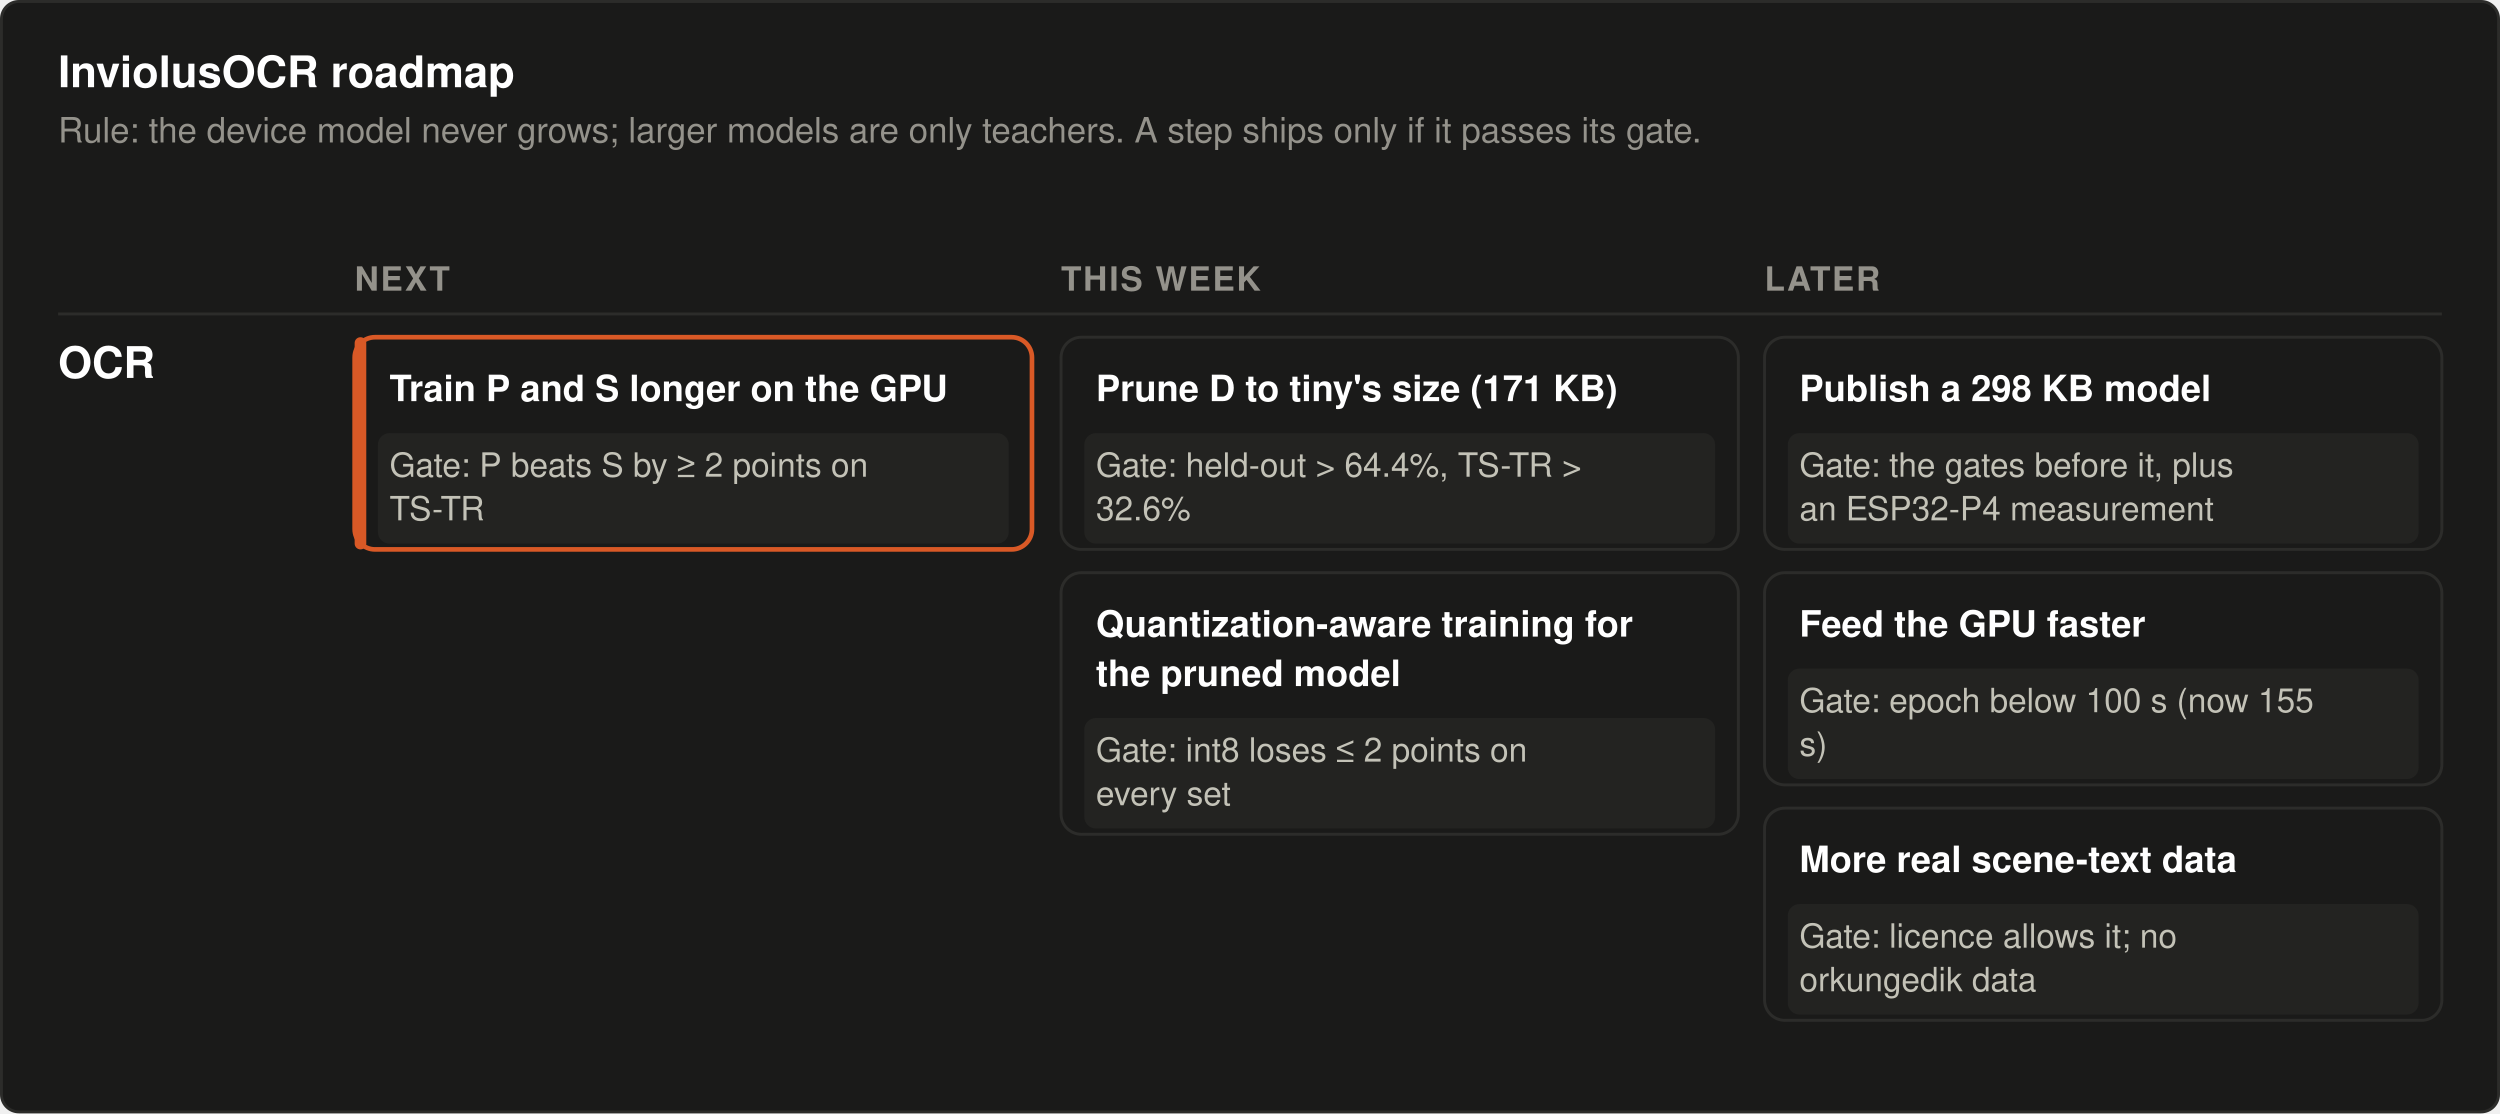
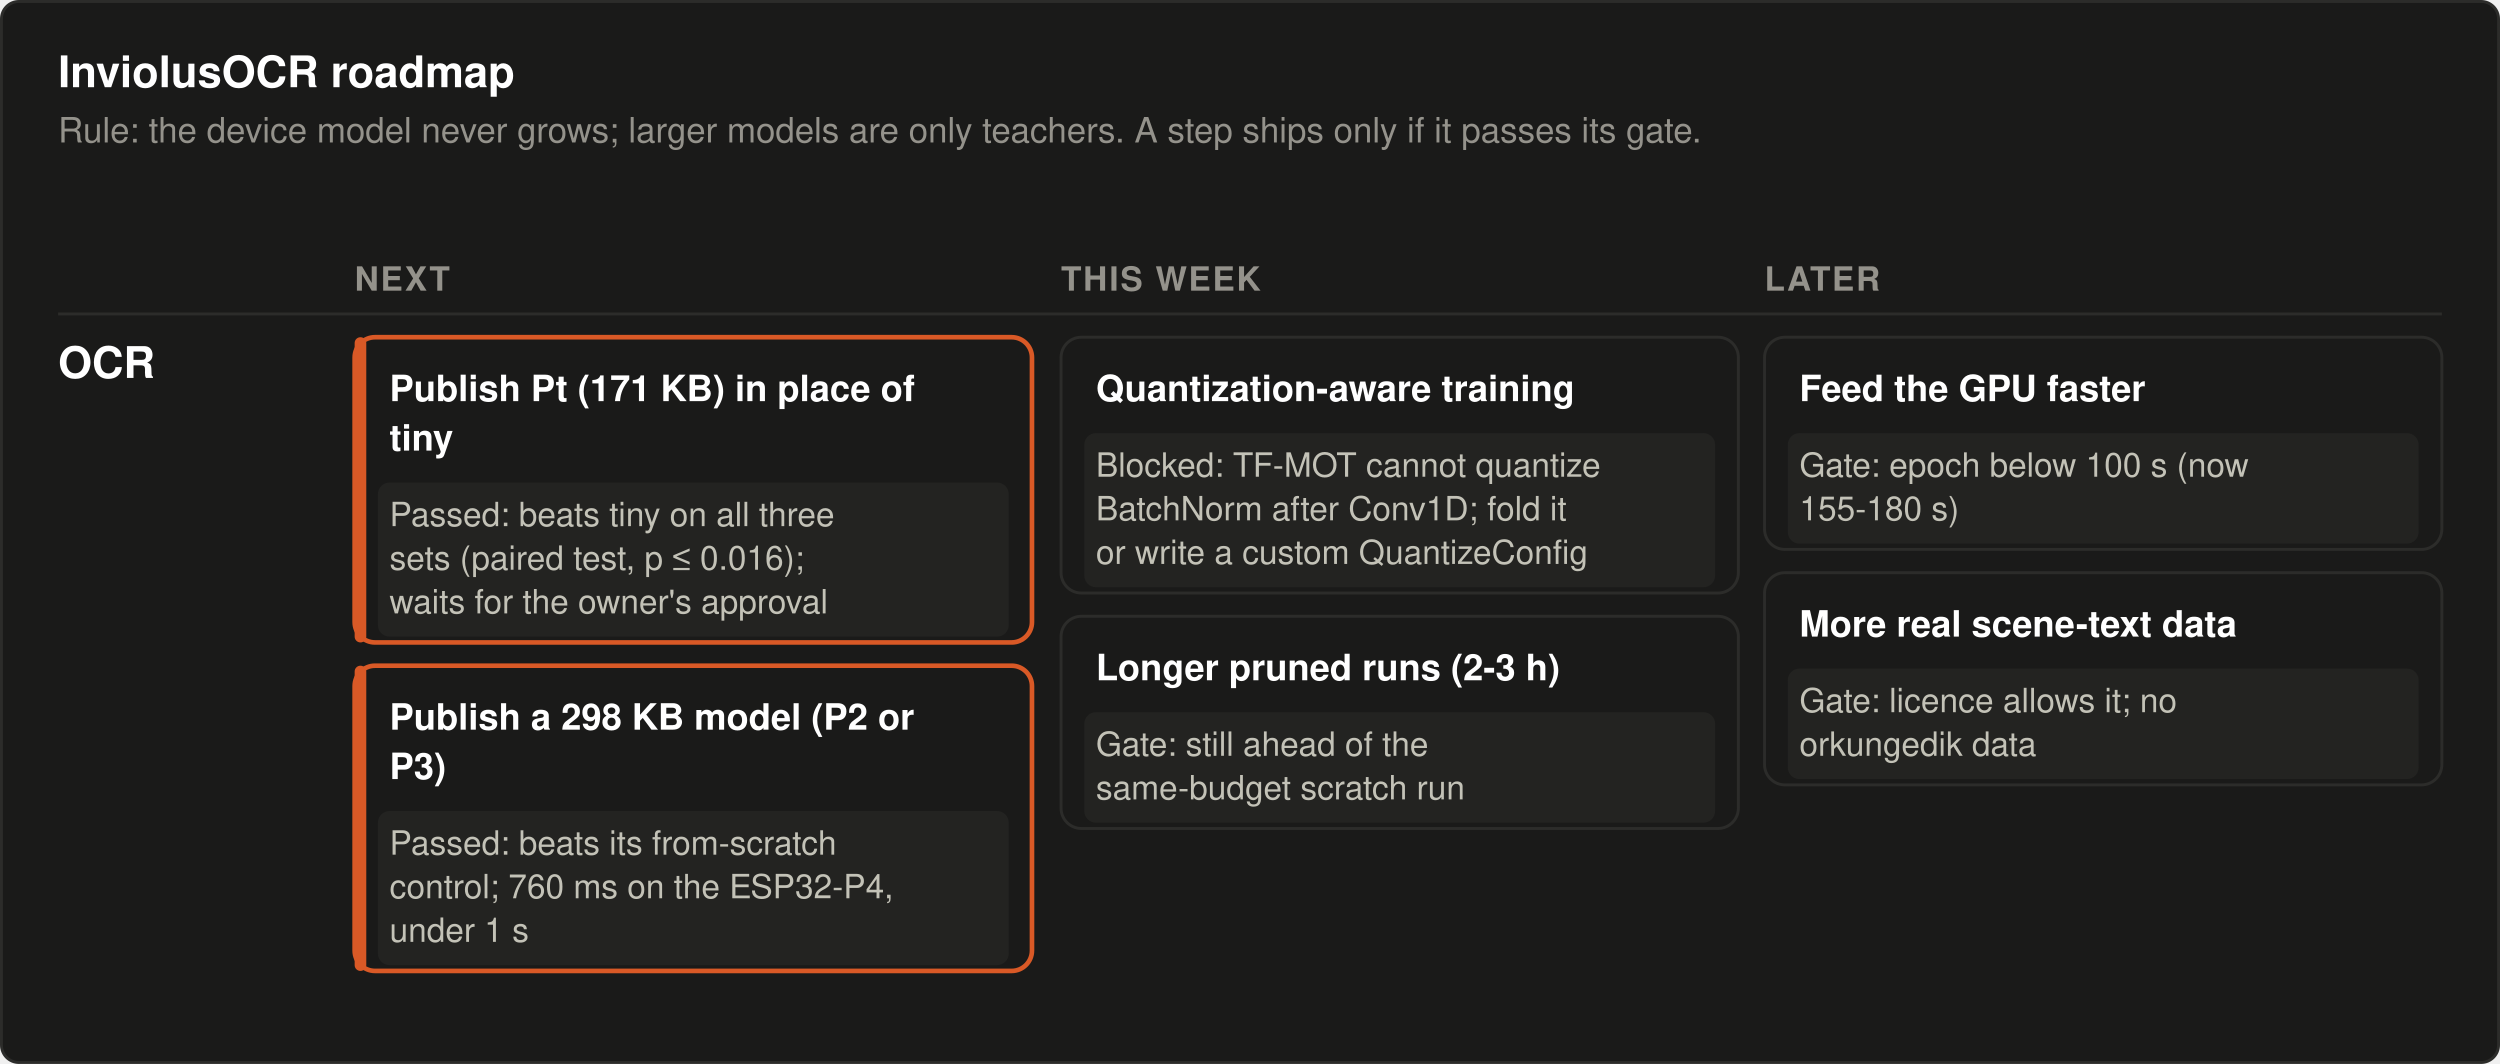
- <svg xmlns="http://www.w3.org/2000/svg" viewBox="0 0 860 383" width="860" height="383" font-family="-apple-system, BlinkMacSystemFont, 'Segoe UI', Helvetica, Arial, sans-serif">
-   <rect x="0.5" y="0.5" width="859" height="382" rx="6" fill="#1a1a19" stroke="#2c2c2a" />
+ <svg xmlns="http://www.w3.org/2000/svg" viewBox="0 0 860 366" width="860" height="366" font-family="-apple-system, BlinkMacSystemFont, 'Segoe UI', Helvetica, Arial, sans-serif">
+   <rect x="0.5" y="0.5" width="859" height="365" rx="6" fill="#1a1a19" stroke="#2c2c2a" />
  <text x="20" y="30" font-size="15" font-weight="600" fill="#ffffff">InviolusOCR roadmap</text>
  <text x="20" y="49" font-size="12" fill="#94928b">Rule: the device model never grows; larger models are only teachers. A step ships only if it passes its gate.</text>
  <text x="122" y="100" font-size="11.5" font-weight="600" letter-spacing="0.6" fill="#94928b">NEXT</text>
  <text x="365" y="100" font-size="11.5" font-weight="600" letter-spacing="0.6" fill="#94928b">THIS WEEK</text>
  <text x="607" y="100" font-size="11.5" font-weight="600" letter-spacing="0.6" fill="#94928b">LATER</text>
  <line x1="20" x2="840" y1="108" y2="108" stroke="#2c2c2a" />
  <text x="20" y="130" font-size="15" font-weight="700" fill="#ffffff">OCR</text>
-   <rect x="122" y="116" width="233" height="73" rx="7" fill="#1a1a19" stroke="#d95926" stroke-width="1.6" />
-   <rect x="122" y="116" width="4" height="73" rx="2" fill="#d95926" />
-   <text x="134" y="138" font-size="12.5" font-weight="600" fill="#ffffff">Train P and S longer on the GPU</text>
-   <rect x="130" y="149" width="217" height="38" rx="4" fill="#232321" />
-   <text x="134" y="164" font-size="11.5" fill="#c3c2b7">Gate: P beats S by ≥ 2 points on</text>
-   <text x="134" y="179" font-size="11.5" fill="#c3c2b7">TS-TR</text>
-   <rect x="365" y="116" width="233" height="73" rx="7" fill="#1a1a19" stroke="#2c2c2a" stroke-width="1" />
-   <text x="377" y="138" font-size="12.5" font-weight="600" fill="#ffffff">Prune D to tiny's size (171 KB)</text>
-   <rect x="373" y="149" width="217" height="38" rx="4" fill="#232321" />
-   <text x="377" y="164" font-size="11.5" fill="#c3c2b7">Gate: held-out &gt; 64.4%, TS-TR &gt;</text>
-   <text x="377" y="179" font-size="11.5" fill="#c3c2b7">32.6%</text>
-   <rect x="365" y="197" width="233" height="90" rx="7" fill="#1a1a19" stroke="#2c2c2a" stroke-width="1" />
-   <text x="377" y="219" font-size="12.5" font-weight="600" fill="#ffffff">Quantization-aware training for</text>
-   <text x="377" y="236" font-size="12.5" font-weight="600" fill="#ffffff">the pruned model</text>
-   <rect x="373" y="247" width="217" height="38" rx="4" fill="#232321" />
-   <text x="377" y="262" font-size="11.5" fill="#c3c2b7">Gate: int8 loses ≤ 2 points on</text>
-   <text x="377" y="277" font-size="11.5" fill="#c3c2b7">every set</text>
+   <rect x="122" y="116" width="233" height="105" rx="7" fill="#1a1a19" stroke="#d95926" stroke-width="1.6" />
+   <rect x="122" y="116" width="4" height="105" rx="2" fill="#d95926" />
+   <text x="134" y="138" font-size="12.5" font-weight="600" fill="#ffffff">Publish Pt (171 KB) in place of</text>
+   <text x="134" y="155" font-size="12.5" font-weight="600" fill="#ffffff">tiny</text>
+   <rect x="130" y="166" width="217" height="53" rx="4" fill="#232321" />
+   <text x="134" y="181" font-size="11.5" fill="#c3c2b7">Passed: beats tiny on all three</text>
+   <text x="134" y="196" font-size="11.5" fill="#c3c2b7">sets (paired test, p ≤ 0.016);</text>
+   <text x="134" y="211" font-size="11.5" fill="#c3c2b7">waits for the owner's approval</text>
+   <rect x="122" y="229" width="233" height="105" rx="7" fill="#1a1a19" stroke="#d95926" stroke-width="1.6" />
+   <rect x="122" y="229" width="4" height="105" rx="2" fill="#d95926" />
+   <text x="134" y="251" font-size="12.5" font-weight="600" fill="#ffffff">Publish a 298 KB model (P2 or</text>
+   <text x="134" y="268" font-size="12.5" font-weight="600" fill="#ffffff">P3)</text>
+   <rect x="130" y="279" width="217" height="53" rx="4" fill="#232321" />
+   <text x="134" y="294" font-size="11.5" fill="#c3c2b7">Passed: beats its from-scratch</text>
+   <text x="134" y="309" font-size="11.5" fill="#c3c2b7">control; 760 ms on the ESP32-P4,</text>
+   <text x="134" y="324" font-size="11.5" fill="#c3c2b7">under 1 s</text>
+   <rect x="365" y="116" width="233" height="88" rx="7" fill="#1a1a19" stroke="#2c2c2a" stroke-width="1" />
+   <text x="377" y="138" font-size="12.5" font-weight="600" fill="#ffffff">Quantization-aware training</text>
+   <rect x="373" y="149" width="217" height="53" rx="4" fill="#232321" />
+   <text x="377" y="164" font-size="11.5" fill="#c3c2b7">Blocked: TF-MOT cannot quantize</text>
+   <text x="377" y="179" font-size="11.5" fill="#c3c2b7">BatchNorm after Conv1D; fold it</text>
+   <text x="377" y="194" font-size="11.5" fill="#c3c2b7">or write a custom QuantizeConfig</text>
+   <rect x="365" y="212" width="233" height="73" rx="7" fill="#1a1a19" stroke="#2c2c2a" stroke-width="1" />
+   <text x="377" y="234" font-size="12.5" font-weight="600" fill="#ffffff">Longer pruned runs (2-3 h)</text>
+   <rect x="373" y="245" width="217" height="38" rx="4" fill="#232321" />
+   <text x="377" y="260" font-size="11.5" fill="#c3c2b7">Gate: still ahead of the</text>
+   <text x="377" y="275" font-size="11.5" fill="#c3c2b7">same-budget scratch run</text>
  <rect x="607" y="116" width="233" height="73" rx="7" fill="#1a1a19" stroke="#2c2c2a" stroke-width="1" />
-   <text x="619" y="138" font-size="12.5" font-weight="600" fill="#ffffff">Publish a 298 KB model</text>
+   <text x="619" y="138" font-size="12.5" font-weight="600" fill="#ffffff">Feed the GPU faster</text>
  <rect x="615" y="149" width="217" height="38" rx="4" fill="#232321" />
-   <text x="619" y="164" font-size="11.5" fill="#c3c2b7">Gate: the gates before it, plus</text>
-   <text x="619" y="179" font-size="11.5" fill="#c3c2b7">an ESP32-P4 measurement</text>
+   <text x="619" y="164" font-size="11.5" fill="#c3c2b7">Gate: epoch below 100 s (now</text>
+   <text x="619" y="179" font-size="11.5" fill="#c3c2b7">155-180 s)</text>
  <rect x="607" y="197" width="233" height="73" rx="7" fill="#1a1a19" stroke="#2c2c2a" stroke-width="1" />
-   <text x="619" y="219" font-size="12.5" font-weight="600" fill="#ffffff">Feed the GPU faster</text>
+   <text x="619" y="219" font-size="12.5" font-weight="600" fill="#ffffff">More real scene-text data</text>
  <rect x="615" y="230" width="217" height="38" rx="4" fill="#232321" />
-   <text x="619" y="245" font-size="11.5" fill="#c3c2b7">Gate: epoch below 100 s (now 155</text>
-   <text x="619" y="260" font-size="11.5" fill="#c3c2b7">s)</text>
-   <rect x="607" y="278" width="233" height="73" rx="7" fill="#1a1a19" stroke="#2c2c2a" stroke-width="1" />
-   <text x="619" y="300" font-size="12.5" font-weight="600" fill="#ffffff">More real scene-text data</text>
-   <rect x="615" y="311" width="217" height="38" rx="4" fill="#232321" />
-   <text x="619" y="326" font-size="11.5" fill="#c3c2b7">Gate: licence allows it; no</text>
-   <text x="619" y="341" font-size="11.5" fill="#c3c2b7">orkungedik data</text>
+   <text x="619" y="245" font-size="11.5" fill="#c3c2b7">Gate: licence allows it; no</text>
+   <text x="619" y="260" font-size="11.5" fill="#c3c2b7">orkungedik data</text>
</svg>
